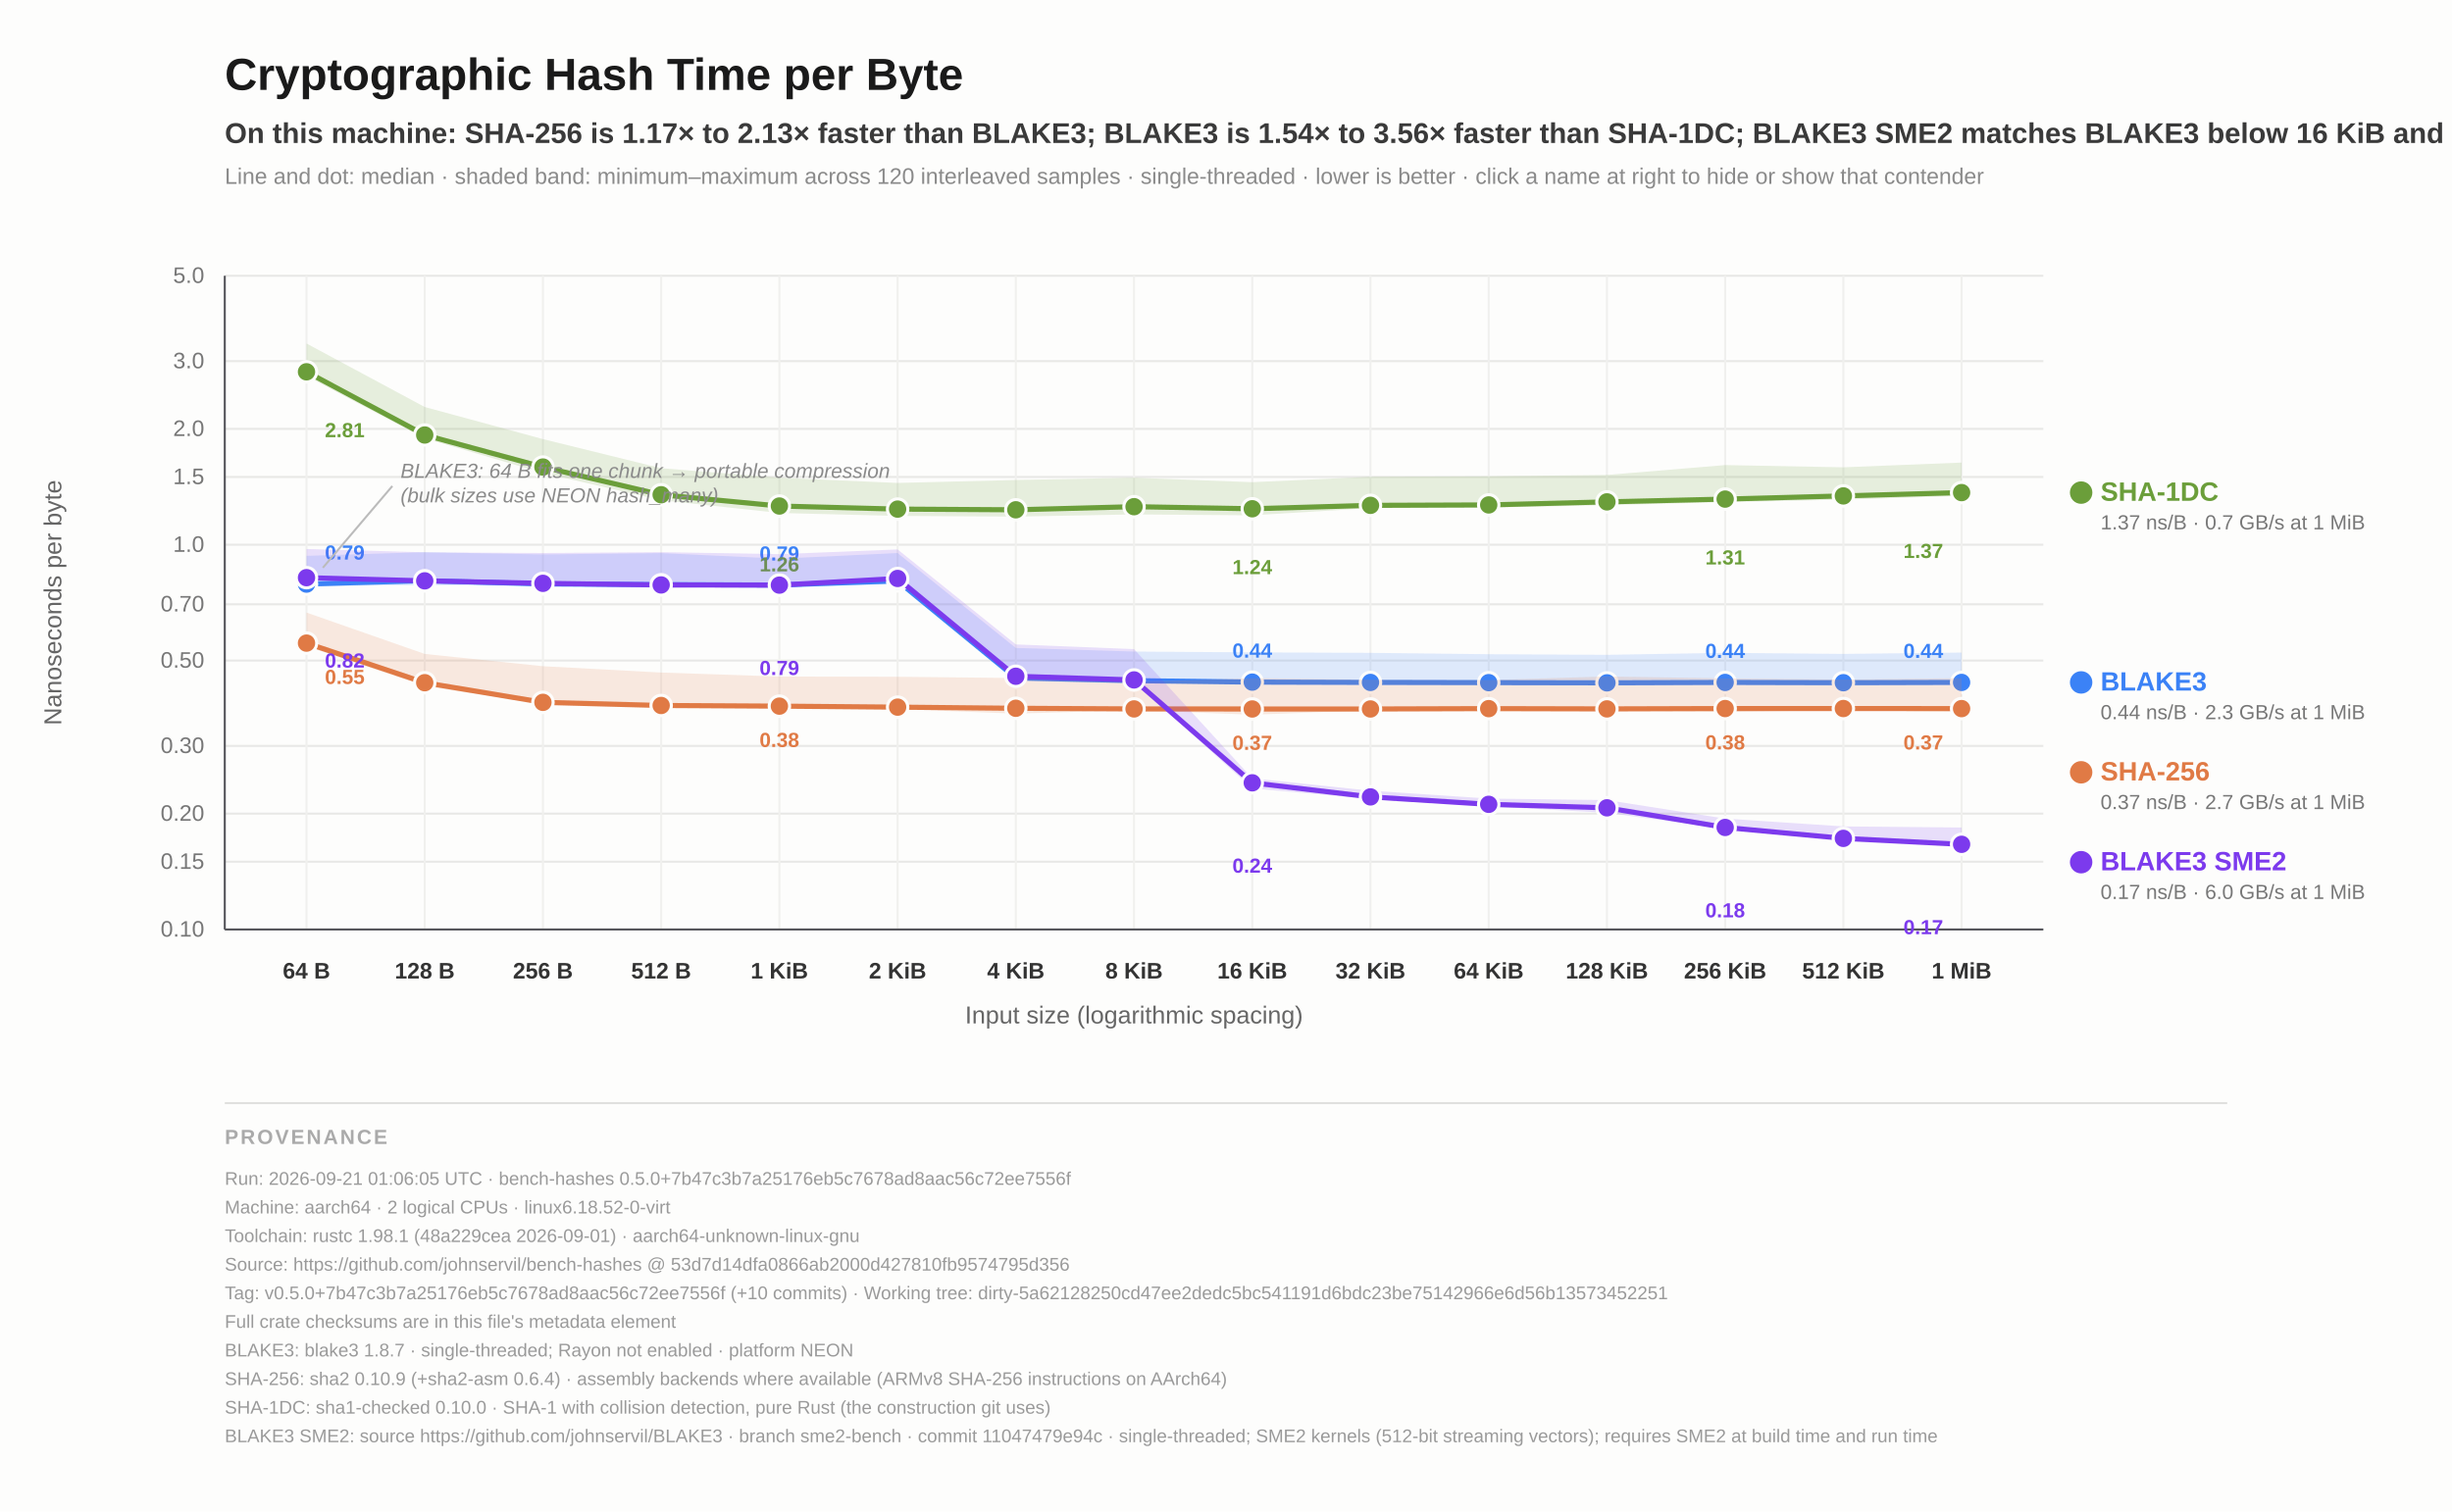
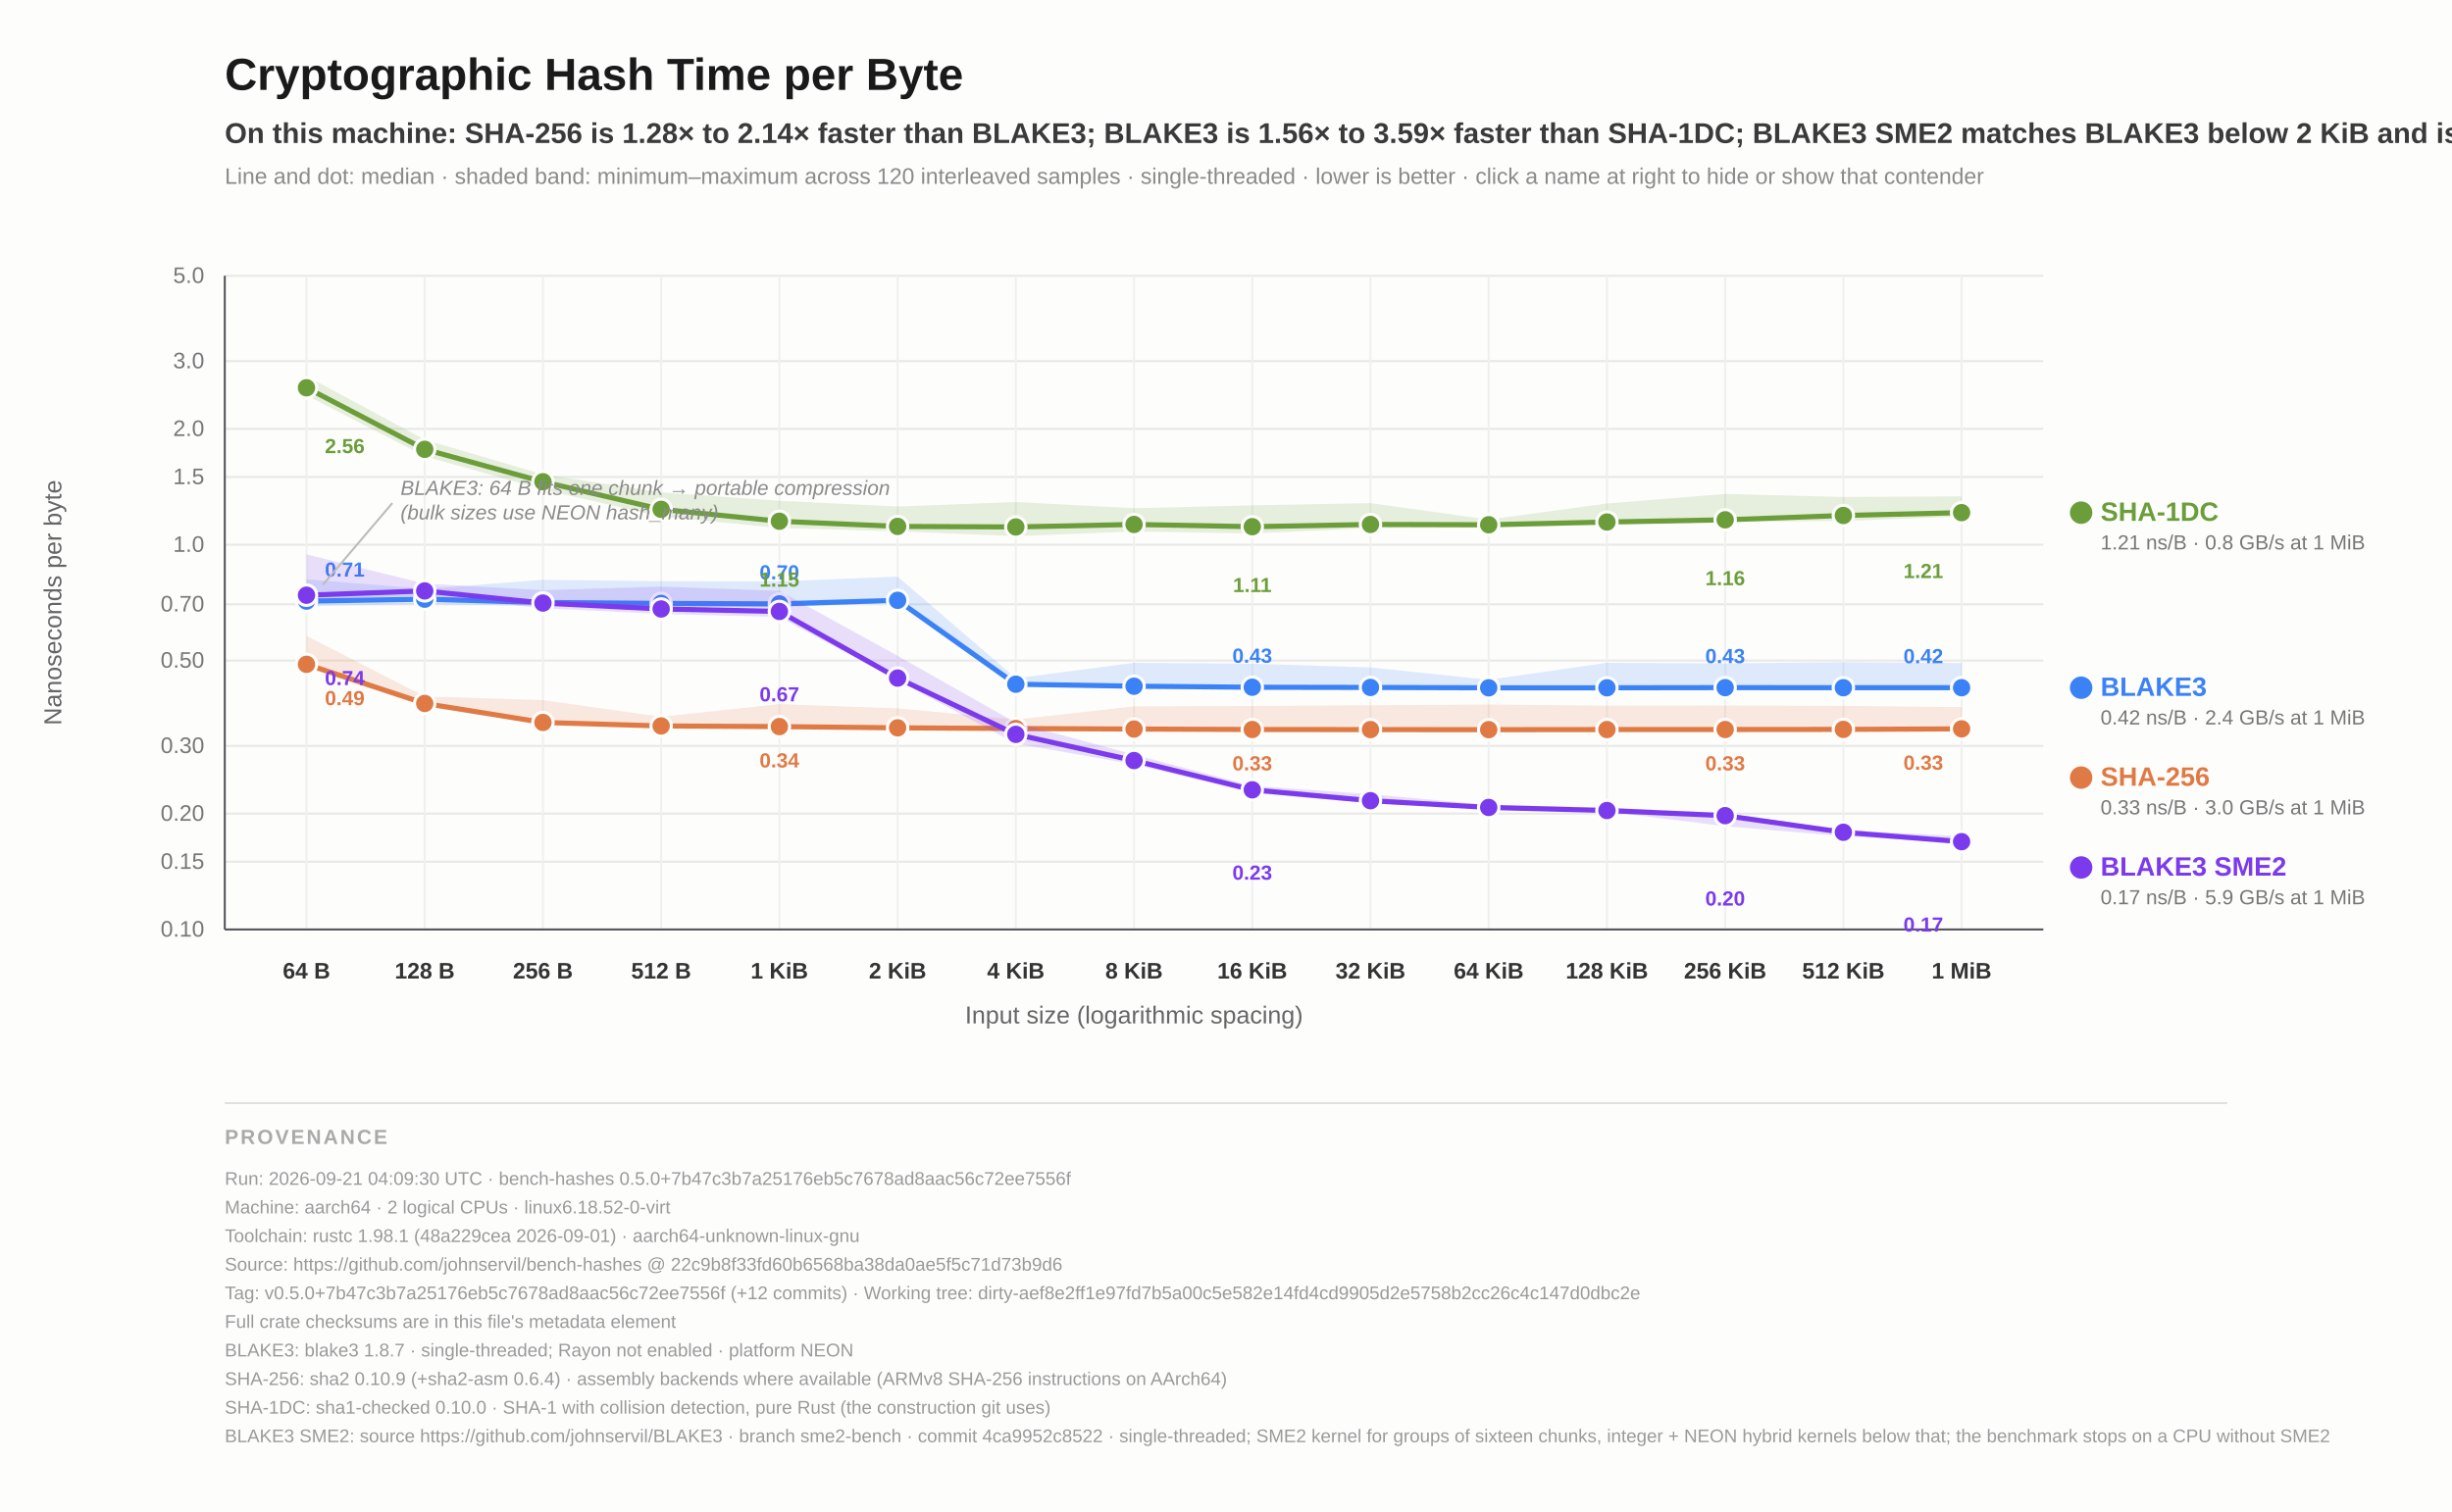
<svg xmlns="http://www.w3.org/2000/svg" viewBox="0 0 1200 740" width="1200" height="740">
  <rect width="1200" height="740" fill="#fdfdfc" />
  <style>
    text { font-family: -apple-system, "Segoe UI", "Helvetica Neue", Arial, sans-serif; }
    .title { font-size: 22px; font-weight: 700; fill: #1a1a1a; }
    .takeaway { font-size: 14px; font-weight: 600; fill: #3a3a3a; }
    .method { font-size: 11px; fill: #8a8a8a; }
    .axis-title { font-size: 12px; fill: #666666; }
    .tick-label { font-size: 11px; fill: #777777; }
    .size-label { font-size: 11px; font-weight: 600; fill: #333333; }
    .value-label { font-size: 10px; font-weight: 700; }
    .series-name { font-size: 13px; font-weight: 700; }
    .series-detail { font-size: 10px; fill: #777777; }
    .series-hint { font-size: 9px; fill: #b0b0b0; }
    .annotation { font-size: 10px; font-style: italic; fill: #8a8a8a; }
    .prov-head { font-size: 10px; font-weight: 700; fill: #aaaaaa; letter-spacing: 0.1em; }
    .prov { font-size: 9px; fill: #9a9a9a; }
    .grid { stroke: #e8e8e6; stroke-width: 1; }
    .grid-x { stroke: #f0f0ee; stroke-width: 1; }
    .axis { stroke: #55555a; stroke-width: 1; }
    .divider { stroke: #e0e0de; stroke-width: 1; }
    .series-label { cursor: pointer; transition: transform 0.3s ease; }
    .series-label:hover .series-name { text-decoration: underline; }
    .series-hint { display: none; }
    .marks { transition: opacity 0.3s ease; }
    .series[data-on="false"] .marks { opacity: 0; pointer-events: none; }
    .series[data-on="false"] .series-name { fill: #9a9a9a; }
    .series[data-on="false"] .series-detail { display: none; }
    .series[data-on="false"] .series-hint { display: inline; }
    .series[data-on="false"] .series-prov { display: none; }
    .series[data-on="false"] .series-swatch { fill: #fdfdfc; }
    .series-swatch { stroke-width: 2; transition: fill 0.3s ease; }
  </style>
  <text x="110" y="44" class="title">Cryptographic Hash Time per Byte</text>
-   <text id="takeaway" x="110" y="70" class="takeaway">On this machine: SHA-256 is 1.17× to 2.13× faster than BLAKE3; BLAKE3 is 1.54× to 3.56× faster than SHA-1DC; BLAKE3 SME2 matches BLAKE3 below 16 KiB and is up to 2.64× faster from there</text>
+   <text id="takeaway" x="110" y="70" class="takeaway">On this machine: SHA-256 is 1.28× to 2.14× faster than BLAKE3; BLAKE3 is 1.56× to 3.59× faster than SHA-1DC; BLAKE3 SME2 matches BLAKE3 below 2 KiB and is up to 2.51× faster from there</text>
  <text x="110" y="90" class="method">Line and dot: median · shaded band: minimum–maximum across 120 interleaved samples · single-threaded · lower is better · click a name at right to hide or show that contender</text>
  <g id="y-axis">
    <line x1="110.0" y1="455.00" x2="1000.0" y2="455.00" class="grid" />
    <text x="100.0" y="458.50" class="tick-label" text-anchor="end">0.10</text>
    <line x1="110.0" y1="421.83" x2="1000.0" y2="421.83" class="grid" />
    <text x="100.0" y="425.33" class="tick-label" text-anchor="end">0.15</text>
    <line x1="110.0" y1="398.30" x2="1000.0" y2="398.30" class="grid" />
    <text x="100.0" y="401.80" class="tick-label" text-anchor="end">0.20</text>
    <line x1="110.0" y1="365.13" x2="1000.0" y2="365.13" class="grid" />
    <text x="100.0" y="368.63" class="tick-label" text-anchor="end">0.30</text>
    <line x1="110.0" y1="323.35" x2="1000.0" y2="323.35" class="grid" />
    <text x="100.0" y="326.85" class="tick-label" text-anchor="end">0.50</text>
    <line x1="110.0" y1="295.83" x2="1000.0" y2="295.83" class="grid" />
    <text x="100.0" y="299.33" class="tick-label" text-anchor="end">0.70</text>
    <line x1="110.0" y1="266.65" x2="1000.0" y2="266.65" class="grid" />
    <text x="100.0" y="270.15" class="tick-label" text-anchor="end">1.0</text>
    <line x1="110.0" y1="233.48" x2="1000.0" y2="233.48" class="grid" />
    <text x="100.0" y="236.98" class="tick-label" text-anchor="end">1.5</text>
    <line x1="110.0" y1="209.95" x2="1000.0" y2="209.95" class="grid" />
    <text x="100.0" y="213.45" class="tick-label" text-anchor="end">2.0</text>
    <line x1="110.0" y1="176.79" x2="1000.0" y2="176.79" class="grid" />
    <text x="100.0" y="180.29" class="tick-label" text-anchor="end">3.0</text>
    <line x1="110.0" y1="135.00" x2="1000.0" y2="135.00" class="grid" />
    <text x="100.0" y="138.50" class="tick-label" text-anchor="end">5.0</text>
  </g>
  <text x="30" y="295.0" class="axis-title" text-anchor="middle" transform="rotate(-90 30 295.0)">Nanoseconds per byte</text>
  <line x1="150.00" y1="135.0" x2="150.00" y2="455.0" class="grid-x" />
  <text x="150.00" y="479.0" class="size-label" text-anchor="middle">64 B</text>
  <line x1="207.86" y1="135.0" x2="207.86" y2="455.0" class="grid-x" />
  <text x="207.86" y="479.0" class="size-label" text-anchor="middle">128 B</text>
  <line x1="265.71" y1="135.0" x2="265.71" y2="455.0" class="grid-x" />
  <text x="265.71" y="479.0" class="size-label" text-anchor="middle">256 B</text>
  <line x1="323.57" y1="135.0" x2="323.57" y2="455.0" class="grid-x" />
  <text x="323.57" y="479.0" class="size-label" text-anchor="middle">512 B</text>
  <line x1="381.43" y1="135.0" x2="381.43" y2="455.0" class="grid-x" />
  <text x="381.43" y="479.0" class="size-label" text-anchor="middle">1 KiB</text>
  <line x1="439.29" y1="135.0" x2="439.29" y2="455.0" class="grid-x" />
  <text x="439.29" y="479.0" class="size-label" text-anchor="middle">2 KiB</text>
  <line x1="497.14" y1="135.0" x2="497.14" y2="455.0" class="grid-x" />
  <text x="497.14" y="479.0" class="size-label" text-anchor="middle">4 KiB</text>
  <line x1="555.00" y1="135.0" x2="555.00" y2="455.0" class="grid-x" />
  <text x="555.00" y="479.0" class="size-label" text-anchor="middle">8 KiB</text>
  <line x1="612.86" y1="135.0" x2="612.86" y2="455.0" class="grid-x" />
  <text x="612.86" y="479.0" class="size-label" text-anchor="middle">16 KiB</text>
  <line x1="670.71" y1="135.0" x2="670.71" y2="455.0" class="grid-x" />
  <text x="670.71" y="479.0" class="size-label" text-anchor="middle">32 KiB</text>
  <line x1="728.57" y1="135.0" x2="728.57" y2="455.0" class="grid-x" />
  <text x="728.57" y="479.0" class="size-label" text-anchor="middle">64 KiB</text>
  <line x1="786.43" y1="135.0" x2="786.43" y2="455.0" class="grid-x" />
  <text x="786.43" y="479.0" class="size-label" text-anchor="middle">128 KiB</text>
  <line x1="844.29" y1="135.0" x2="844.29" y2="455.0" class="grid-x" />
  <text x="844.29" y="479.0" class="size-label" text-anchor="middle">256 KiB</text>
  <line x1="902.14" y1="135.0" x2="902.14" y2="455.0" class="grid-x" />
  <text x="902.14" y="479.0" class="size-label" text-anchor="middle">512 KiB</text>
  <line x1="960.00" y1="135.0" x2="960.00" y2="455.0" class="grid-x" />
  <text x="960.00" y="479.0" class="size-label" text-anchor="middle">1 MiB</text>
  <text x="555.0" y="501.0" class="axis-title" text-anchor="middle">Input size (logarithmic spacing)</text>
  <line x1="110.0" y1="135.0" x2="110.0" y2="455.0" class="axis" />
  <line x1="110.0" y1="455.0" x2="1000.0" y2="455.0" class="axis" />
  <g class="series" id="series-0" data-on="true">
    <g class="marks">
-       <path class="band" d="M 150.00 272.08 L 207.86 270.31 L 265.71 271.41 L 323.57 270.75 L 381.43 273.47 L 439.29 270.73 L 497.14 317.18 L 555.00 318.95 L 612.86 319.35 L 670.71 319.58 L 728.57 320.26 L 786.43 320.56 L 844.29 319.58 L 902.14 320.11 L 960.00 319.44 L 960.00 334.95 L 902.14 335.70 L 844.29 334.92 L 786.43 335.19 L 728.57 335.01 L 670.71 334.82 L 612.86 334.44 L 555.00 334.52 L 497.14 333.37 L 439.29 285.89 L 381.43 287.19 L 323.57 286.92 L 265.71 286.83 L 207.86 286.43 L 150.00 286.88 Z" fill="#3b82f6" fill-opacity="0.16" stroke="none" />
-       <path class="median" d="M 150.00 285.93 L 207.86 284.25 L 265.71 285.85 L 323.57 286.18 L 381.43 286.39 L 439.29 284.37 L 497.14 331.83 L 555.00 333.20 L 612.86 333.91 L 670.71 334.06 L 728.57 334.17 L 786.43 334.27 L 844.29 334.07 L 902.14 334.20 L 960.00 334.06" fill="none" stroke="#3b82f6" stroke-width="2.5" stroke-linejoin="round" stroke-linecap="round" />
-       <circle class="dot" data-size="0" cx="150.00" cy="285.93" r="5" fill="#3b82f6" stroke="#fdfdfc" stroke-width="1.5">
-         </circle>
-       <text class="value-label" data-size="0" data-offset="-12.0" x="159.00" y="273.93" fill="#3b82f6" text-anchor="start">0.79</text>
-       <circle class="dot" data-size="1" cx="207.86" cy="284.25" r="5" fill="#3b82f6" stroke="#fdfdfc" stroke-width="1.5">
-         </circle>
-       <circle class="dot" data-size="2" cx="265.71" cy="285.85" r="5" fill="#3b82f6" stroke="#fdfdfc" stroke-width="1.5">
-         </circle>
-       <circle class="dot" data-size="3" cx="323.57" cy="286.18" r="5" fill="#3b82f6" stroke="#fdfdfc" stroke-width="1.5">
-         </circle>
-       <circle class="dot" data-size="4" cx="381.43" cy="286.39" r="5" fill="#3b82f6" stroke="#fdfdfc" stroke-width="1.5">
-         </circle>
-       <text class="value-label" data-size="4" data-offset="-12.0" x="381.43" y="274.39" fill="#3b82f6" text-anchor="middle">0.79</text>
-       <circle class="dot" data-size="5" cx="439.29" cy="284.37" r="5" fill="#3b82f6" stroke="#fdfdfc" stroke-width="1.5">
-         </circle>
-       <circle class="dot" data-size="6" cx="497.14" cy="331.83" r="5" fill="#3b82f6" stroke="#fdfdfc" stroke-width="1.5">
-         </circle>
-       <circle class="dot" data-size="7" cx="555.00" cy="333.20" r="5" fill="#3b82f6" stroke="#fdfdfc" stroke-width="1.5">
-         </circle>
-       <circle class="dot" data-size="8" cx="612.86" cy="333.91" r="5" fill="#3b82f6" stroke="#fdfdfc" stroke-width="1.5">
-         </circle>
-       <text class="value-label" data-size="8" data-offset="-12.0" x="612.86" y="321.91" fill="#3b82f6" text-anchor="middle">0.44</text>
-       <circle class="dot" data-size="9" cx="670.71" cy="334.06" r="5" fill="#3b82f6" stroke="#fdfdfc" stroke-width="1.5">
-         </circle>
-       <circle class="dot" data-size="10" cx="728.57" cy="334.17" r="5" fill="#3b82f6" stroke="#fdfdfc" stroke-width="1.5">
-         </circle>
-       <circle class="dot" data-size="11" cx="786.43" cy="334.27" r="5" fill="#3b82f6" stroke="#fdfdfc" stroke-width="1.5">
-         </circle>
-       <circle class="dot" data-size="12" cx="844.29" cy="334.07" r="5" fill="#3b82f6" stroke="#fdfdfc" stroke-width="1.5">
-         </circle>
-       <text class="value-label" data-size="12" data-offset="-12.0" x="844.29" y="322.07" fill="#3b82f6" text-anchor="middle">0.44</text>
-       <circle class="dot" data-size="13" cx="902.14" cy="334.20" r="5" fill="#3b82f6" stroke="#fdfdfc" stroke-width="1.5">
-         </circle>
-       <circle class="dot" data-size="14" cx="960.00" cy="334.06" r="5" fill="#3b82f6" stroke="#fdfdfc" stroke-width="1.5">
-         </circle>
-       <text class="value-label" data-size="14" data-offset="-12.0" x="951.00" y="322.06" fill="#3b82f6" text-anchor="end">0.44</text>
-     </g>
-     <g class="series-label" transform="translate(0 334.06)">
+       <path class="band" d="M 150.00 283.54 L 207.86 288.27 L 265.71 283.84 L 323.57 284.52 L 381.43 284.64 L 439.29 282.26 L 497.14 332.04 L 555.00 324.47 L 612.86 324.92 L 670.71 326.75 L 728.57 332.77 L 786.43 324.46 L 844.29 324.76 L 902.14 324.15 L 960.00 324.59 L 960.00 337.28 L 902.14 337.22 L 844.29 337.24 L 786.43 337.25 L 728.57 337.27 L 670.71 337.19 L 612.86 337.07 L 555.00 336.65 L 497.14 335.63 L 439.29 294.94 L 381.43 297.19 L 323.57 296.96 L 265.71 296.57 L 207.86 295.71 L 150.00 296.67 Z" fill="#3b82f6" fill-opacity="0.16" stroke="none" />
+       <path class="median" d="M 150.00 294.27 L 207.86 293.31 L 265.71 294.92 L 323.57 295.38 L 381.43 295.62 L 439.29 293.87 L 497.14 334.94 L 555.00 335.91 L 612.86 336.42 L 670.71 336.52 L 728.57 336.70 L 786.43 336.69 L 844.29 336.61 L 902.14 336.65 L 960.00 336.65" fill="none" stroke="#3b82f6" stroke-width="2.5" stroke-linejoin="round" stroke-linecap="round" />
+       <circle class="dot" data-size="0" cx="150.00" cy="294.27" r="5" fill="#3b82f6" stroke="#fdfdfc" stroke-width="1.5">
+         </circle>
+       <text class="value-label" data-size="0" data-offset="-12.0" x="159.00" y="282.27" fill="#3b82f6" text-anchor="start">0.71</text>
+       <circle class="dot" data-size="1" cx="207.86" cy="293.31" r="5" fill="#3b82f6" stroke="#fdfdfc" stroke-width="1.5">
+         </circle>
+       <circle class="dot" data-size="2" cx="265.71" cy="294.92" r="5" fill="#3b82f6" stroke="#fdfdfc" stroke-width="1.5">
+         </circle>
+       <circle class="dot" data-size="3" cx="323.57" cy="295.38" r="5" fill="#3b82f6" stroke="#fdfdfc" stroke-width="1.5">
+         </circle>
+       <circle class="dot" data-size="4" cx="381.43" cy="295.62" r="5" fill="#3b82f6" stroke="#fdfdfc" stroke-width="1.5">
+         </circle>
+       <text class="value-label" data-size="4" data-offset="-12.0" x="381.43" y="283.62" fill="#3b82f6" text-anchor="middle">0.70</text>
+       <circle class="dot" data-size="5" cx="439.29" cy="293.87" r="5" fill="#3b82f6" stroke="#fdfdfc" stroke-width="1.5">
+         </circle>
+       <circle class="dot" data-size="6" cx="497.14" cy="334.94" r="5" fill="#3b82f6" stroke="#fdfdfc" stroke-width="1.5">
+         </circle>
+       <circle class="dot" data-size="7" cx="555.00" cy="335.91" r="5" fill="#3b82f6" stroke="#fdfdfc" stroke-width="1.5">
+         </circle>
+       <circle class="dot" data-size="8" cx="612.86" cy="336.42" r="5" fill="#3b82f6" stroke="#fdfdfc" stroke-width="1.5">
+         </circle>
+       <text class="value-label" data-size="8" data-offset="-12.0" x="612.86" y="324.42" fill="#3b82f6" text-anchor="middle">0.43</text>
+       <circle class="dot" data-size="9" cx="670.71" cy="336.52" r="5" fill="#3b82f6" stroke="#fdfdfc" stroke-width="1.5">
+         </circle>
+       <circle class="dot" data-size="10" cx="728.57" cy="336.70" r="5" fill="#3b82f6" stroke="#fdfdfc" stroke-width="1.5">
+         </circle>
+       <circle class="dot" data-size="11" cx="786.43" cy="336.69" r="5" fill="#3b82f6" stroke="#fdfdfc" stroke-width="1.5">
+         </circle>
+       <circle class="dot" data-size="12" cx="844.29" cy="336.61" r="5" fill="#3b82f6" stroke="#fdfdfc" stroke-width="1.5">
+         </circle>
+       <text class="value-label" data-size="12" data-offset="-12.0" x="844.29" y="324.61" fill="#3b82f6" text-anchor="middle">0.43</text>
+       <circle class="dot" data-size="13" cx="902.14" cy="336.65" r="5" fill="#3b82f6" stroke="#fdfdfc" stroke-width="1.5">
+         </circle>
+       <circle class="dot" data-size="14" cx="960.00" cy="336.65" r="5" fill="#3b82f6" stroke="#fdfdfc" stroke-width="1.5">
+         </circle>
+       <text class="value-label" data-size="14" data-offset="-12.0" x="951.00" y="324.65" fill="#3b82f6" text-anchor="end">0.42</text>
+     </g>
+     <g class="series-label" transform="translate(0 336.65)">
      <rect x="1010.0" y="-14" width="180.0" height="40" fill="transparent" />
      <circle class="series-swatch" cx="1018.5" cy="0" r="4.5" fill="#3b82f6" stroke="#3b82f6" />
      <text class="series-name" x="1028.0" y="4" fill="#3b82f6">BLAKE3</text>
-       <text class="series-detail" x="1028.0" y="18">0.44 ns/B · 2.3 GB/s at 1 MiB</text>
+       <text class="series-detail" x="1028.0" y="18">0.42 ns/B · 2.4 GB/s at 1 MiB</text>
      <text class="series-hint" x="1028.0" y="18">hidden · click to show</text>
    </g>
    <text class="prov series-prov" x="110.0" y="664.0">BLAKE3: blake3 1.8.7 · single-threaded; Rayon not enabled · platform NEON</text>
  </g>
  <g class="series" id="series-1" data-on="true">
    <g class="marks">
-       <path class="band" d="M 150.00 299.87 L 207.86 320.12 L 265.71 326.13 L 323.57 329.23 L 381.43 331.18 L 439.29 331.30 L 497.14 331.91 L 555.00 333.86 L 612.86 331.97 L 670.71 332.76 L 728.57 332.92 L 786.43 331.14 L 844.29 332.09 L 902.14 332.68 L 960.00 331.98 L 960.00 348.32 L 902.14 347.57 L 844.29 348.53 L 786.43 347.64 L 728.57 347.66 L 670.71 347.66 L 612.86 349.89 L 555.00 347.59 L 497.14 349.35 L 439.29 347.09 L 381.43 346.51 L 323.57 345.91 L 265.71 344.67 L 207.86 335.79 L 150.00 316.37 Z" fill="#e07a45" fill-opacity="0.16" stroke="none" />
-       <path class="median" d="M 150.00 314.82 L 207.86 334.20 L 265.71 343.82 L 323.57 345.35 L 381.43 345.67 L 439.29 346.16 L 497.14 346.72 L 555.00 347.03 L 612.86 347.06 L 670.71 347.06 L 728.57 346.89 L 786.43 347.02 L 844.29 346.85 L 902.14 346.84 L 960.00 346.88" fill="none" stroke="#e07a45" stroke-width="2.5" stroke-linejoin="round" stroke-linecap="round" />
-       <circle class="dot" data-size="0" cx="150.00" cy="314.82" r="5" fill="#e07a45" stroke="#fdfdfc" stroke-width="1.5">
-         </circle>
-       <text class="value-label" data-size="0" data-offset="20.0" x="159.00" y="334.82" fill="#e07a45" text-anchor="start">0.55</text>
-       <circle class="dot" data-size="1" cx="207.86" cy="334.20" r="5" fill="#e07a45" stroke="#fdfdfc" stroke-width="1.5">
-         </circle>
-       <circle class="dot" data-size="2" cx="265.71" cy="343.82" r="5" fill="#e07a45" stroke="#fdfdfc" stroke-width="1.5">
-         </circle>
-       <circle class="dot" data-size="3" cx="323.57" cy="345.35" r="5" fill="#e07a45" stroke="#fdfdfc" stroke-width="1.5">
-         </circle>
-       <circle class="dot" data-size="4" cx="381.43" cy="345.67" r="5" fill="#e07a45" stroke="#fdfdfc" stroke-width="1.5">
-         </circle>
-       <text class="value-label" data-size="4" data-offset="20.0" x="381.43" y="365.67" fill="#e07a45" text-anchor="middle">0.38</text>
-       <circle class="dot" data-size="5" cx="439.29" cy="346.16" r="5" fill="#e07a45" stroke="#fdfdfc" stroke-width="1.5">
-         </circle>
-       <circle class="dot" data-size="6" cx="497.14" cy="346.72" r="5" fill="#e07a45" stroke="#fdfdfc" stroke-width="1.5">
-         </circle>
-       <circle class="dot" data-size="7" cx="555.00" cy="347.03" r="5" fill="#e07a45" stroke="#fdfdfc" stroke-width="1.5">
-         </circle>
-       <circle class="dot" data-size="8" cx="612.86" cy="347.06" r="5" fill="#e07a45" stroke="#fdfdfc" stroke-width="1.5">
-         </circle>
-       <text class="value-label" data-size="8" data-offset="20.0" x="612.86" y="367.06" fill="#e07a45" text-anchor="middle">0.37</text>
-       <circle class="dot" data-size="9" cx="670.71" cy="347.06" r="5" fill="#e07a45" stroke="#fdfdfc" stroke-width="1.5">
-         </circle>
-       <circle class="dot" data-size="10" cx="728.57" cy="346.89" r="5" fill="#e07a45" stroke="#fdfdfc" stroke-width="1.5">
-         </circle>
-       <circle class="dot" data-size="11" cx="786.43" cy="347.02" r="5" fill="#e07a45" stroke="#fdfdfc" stroke-width="1.5">
-         </circle>
-       <circle class="dot" data-size="12" cx="844.29" cy="346.85" r="5" fill="#e07a45" stroke="#fdfdfc" stroke-width="1.5">
-         </circle>
-       <text class="value-label" data-size="12" data-offset="20.0" x="844.29" y="366.85" fill="#e07a45" text-anchor="middle">0.38</text>
-       <circle class="dot" data-size="13" cx="902.14" cy="346.84" r="5" fill="#e07a45" stroke="#fdfdfc" stroke-width="1.5">
-         </circle>
-       <circle class="dot" data-size="14" cx="960.00" cy="346.88" r="5" fill="#e07a45" stroke="#fdfdfc" stroke-width="1.5">
-         </circle>
-       <text class="value-label" data-size="14" data-offset="20.0" x="951.00" y="366.88" fill="#e07a45" text-anchor="end">0.37</text>
-     </g>
-     <g class="series-label" transform="translate(0 378.06)">
+       <path class="band" d="M 150.00 311.28 L 207.86 340.93 L 265.71 342.73 L 323.57 350.88 L 381.43 344.69 L 439.29 346.75 L 497.14 352.25 L 555.00 345.78 L 612.86 345.59 L 670.71 345.26 L 728.57 344.89 L 786.43 345.46 L 844.29 345.37 L 902.14 345.54 L 960.00 346.17 L 960.00 357.51 L 902.14 357.63 L 844.29 357.64 L 786.43 357.66 L 728.57 357.65 L 670.71 357.69 L 612.86 357.65 L 555.00 357.61 L 497.14 357.49 L 439.29 357.12 L 381.43 356.36 L 323.57 356.03 L 265.71 354.49 L 207.86 345.79 L 150.00 326.76 Z" fill="#e07a45" fill-opacity="0.16" stroke="none" />
+       <path class="median" d="M 150.00 325.20 L 207.86 344.36 L 265.71 353.66 L 323.57 355.37 L 381.43 355.69 L 439.29 356.29 L 497.14 356.63 L 555.00 356.88 L 612.86 357.11 L 670.71 357.15 L 728.57 357.19 L 786.43 357.13 L 844.29 357.11 L 902.14 357.06 L 960.00 356.79" fill="none" stroke="#e07a45" stroke-width="2.5" stroke-linejoin="round" stroke-linecap="round" />
+       <circle class="dot" data-size="0" cx="150.00" cy="325.20" r="5" fill="#e07a45" stroke="#fdfdfc" stroke-width="1.5">
+         </circle>
+       <text class="value-label" data-size="0" data-offset="20.0" x="159.00" y="345.20" fill="#e07a45" text-anchor="start">0.49</text>
+       <circle class="dot" data-size="1" cx="207.86" cy="344.36" r="5" fill="#e07a45" stroke="#fdfdfc" stroke-width="1.5">
+         </circle>
+       <circle class="dot" data-size="2" cx="265.71" cy="353.66" r="5" fill="#e07a45" stroke="#fdfdfc" stroke-width="1.5">
+         </circle>
+       <circle class="dot" data-size="3" cx="323.57" cy="355.37" r="5" fill="#e07a45" stroke="#fdfdfc" stroke-width="1.5">
+         </circle>
+       <circle class="dot" data-size="4" cx="381.43" cy="355.69" r="5" fill="#e07a45" stroke="#fdfdfc" stroke-width="1.5">
+         </circle>
+       <text class="value-label" data-size="4" data-offset="20.0" x="381.43" y="375.69" fill="#e07a45" text-anchor="middle">0.34</text>
+       <circle class="dot" data-size="5" cx="439.29" cy="356.29" r="5" fill="#e07a45" stroke="#fdfdfc" stroke-width="1.5">
+         </circle>
+       <circle class="dot" data-size="6" cx="497.14" cy="356.63" r="5" fill="#e07a45" stroke="#fdfdfc" stroke-width="1.5">
+         </circle>
+       <circle class="dot" data-size="7" cx="555.00" cy="356.88" r="5" fill="#e07a45" stroke="#fdfdfc" stroke-width="1.5">
+         </circle>
+       <circle class="dot" data-size="8" cx="612.86" cy="357.11" r="5" fill="#e07a45" stroke="#fdfdfc" stroke-width="1.5">
+         </circle>
+       <text class="value-label" data-size="8" data-offset="20.0" x="612.86" y="377.11" fill="#e07a45" text-anchor="middle">0.33</text>
+       <circle class="dot" data-size="9" cx="670.71" cy="357.15" r="5" fill="#e07a45" stroke="#fdfdfc" stroke-width="1.5">
+         </circle>
+       <circle class="dot" data-size="10" cx="728.57" cy="357.19" r="5" fill="#e07a45" stroke="#fdfdfc" stroke-width="1.5">
+         </circle>
+       <circle class="dot" data-size="11" cx="786.43" cy="357.13" r="5" fill="#e07a45" stroke="#fdfdfc" stroke-width="1.5">
+         </circle>
+       <circle class="dot" data-size="12" cx="844.29" cy="357.11" r="5" fill="#e07a45" stroke="#fdfdfc" stroke-width="1.5">
+         </circle>
+       <text class="value-label" data-size="12" data-offset="20.0" x="844.29" y="377.11" fill="#e07a45" text-anchor="middle">0.33</text>
+       <circle class="dot" data-size="13" cx="902.14" cy="357.06" r="5" fill="#e07a45" stroke="#fdfdfc" stroke-width="1.5">
+         </circle>
+       <circle class="dot" data-size="14" cx="960.00" cy="356.79" r="5" fill="#e07a45" stroke="#fdfdfc" stroke-width="1.5">
+         </circle>
+       <text class="value-label" data-size="14" data-offset="20.0" x="951.00" y="376.79" fill="#e07a45" text-anchor="end">0.33</text>
+     </g>
+     <g class="series-label" transform="translate(0 380.65)">
      <rect x="1010.0" y="-14" width="180.0" height="40" fill="transparent" />
      <circle class="series-swatch" cx="1018.5" cy="0" r="4.5" fill="#e07a45" stroke="#e07a45" />
      <text class="series-name" x="1028.0" y="4" fill="#e07a45">SHA-256</text>
-       <text class="series-detail" x="1028.0" y="18">0.37 ns/B · 2.7 GB/s at 1 MiB</text>
+       <text class="series-detail" x="1028.0" y="18">0.33 ns/B · 3.0 GB/s at 1 MiB</text>
      <text class="series-hint" x="1028.0" y="18">hidden · click to show</text>
    </g>
    <text class="prov series-prov" x="110.0" y="678.0">SHA-256: sha2 0.10.9 (+sha2-asm 0.6.4) · assembly backends where available (ARMv8 SHA-256 instructions on AArch64)</text>
  </g>
  <g class="series" id="series-2" data-on="true">
    <g class="marks">
-       <path class="band" d="M 150.00 168.15 L 207.86 199.24 L 265.71 214.95 L 323.57 229.20 L 381.43 233.86 L 439.29 236.41 L 497.14 234.97 L 555.00 233.86 L 612.86 236.04 L 670.71 233.40 L 728.57 233.15 L 786.43 232.49 L 844.29 227.67 L 902.14 228.76 L 960.00 226.44 L 960.00 242.72 L 902.14 244.61 L 844.29 245.77 L 786.43 247.28 L 728.57 248.51 L 670.71 248.69 L 612.86 252.27 L 555.00 251.81 L 497.14 252.90 L 439.29 252.56 L 381.43 251.11 L 323.57 244.87 L 265.71 231.50 L 207.86 214.60 L 150.00 184.09 Z" fill="#6b9e3a" fill-opacity="0.16" stroke="none" />
-       <path class="median" d="M 150.00 182.01 L 207.86 212.94 L 265.71 228.63 L 323.57 242.19 L 381.43 247.71 L 439.29 249.22 L 497.14 249.56 L 555.00 248.03 L 612.86 249.05 L 670.71 247.38 L 728.57 247.17 L 786.43 245.68 L 844.29 244.32 L 902.14 242.76 L 960.00 241.14" fill="none" stroke="#6b9e3a" stroke-width="2.5" stroke-linejoin="round" stroke-linecap="round" />
-       <circle class="dot" data-size="0" cx="150.00" cy="182.01" r="5" fill="#6b9e3a" stroke="#fdfdfc" stroke-width="1.5">
-         </circle>
-       <text class="value-label" data-size="0" data-offset="32.0" x="159.00" y="214.01" fill="#6b9e3a" text-anchor="start">2.81</text>
-       <circle class="dot" data-size="1" cx="207.86" cy="212.94" r="5" fill="#6b9e3a" stroke="#fdfdfc" stroke-width="1.5">
-         </circle>
-       <circle class="dot" data-size="2" cx="265.71" cy="228.63" r="5" fill="#6b9e3a" stroke="#fdfdfc" stroke-width="1.5">
-         </circle>
-       <circle class="dot" data-size="3" cx="323.57" cy="242.19" r="5" fill="#6b9e3a" stroke="#fdfdfc" stroke-width="1.5">
-         </circle>
-       <circle class="dot" data-size="4" cx="381.43" cy="247.71" r="5" fill="#6b9e3a" stroke="#fdfdfc" stroke-width="1.5">
-         </circle>
-       <text class="value-label" data-size="4" data-offset="32.0" x="381.43" y="279.71" fill="#6b9e3a" text-anchor="middle">1.26</text>
-       <circle class="dot" data-size="5" cx="439.29" cy="249.22" r="5" fill="#6b9e3a" stroke="#fdfdfc" stroke-width="1.5">
-         </circle>
-       <circle class="dot" data-size="6" cx="497.14" cy="249.56" r="5" fill="#6b9e3a" stroke="#fdfdfc" stroke-width="1.5">
-         </circle>
-       <circle class="dot" data-size="7" cx="555.00" cy="248.03" r="5" fill="#6b9e3a" stroke="#fdfdfc" stroke-width="1.5">
-         </circle>
-       <circle class="dot" data-size="8" cx="612.86" cy="249.05" r="5" fill="#6b9e3a" stroke="#fdfdfc" stroke-width="1.5">
-         </circle>
-       <text class="value-label" data-size="8" data-offset="32.0" x="612.86" y="281.05" fill="#6b9e3a" text-anchor="middle">1.24</text>
-       <circle class="dot" data-size="9" cx="670.71" cy="247.38" r="5" fill="#6b9e3a" stroke="#fdfdfc" stroke-width="1.5">
-         </circle>
-       <circle class="dot" data-size="10" cx="728.57" cy="247.17" r="5" fill="#6b9e3a" stroke="#fdfdfc" stroke-width="1.5">
-         </circle>
-       <circle class="dot" data-size="11" cx="786.43" cy="245.68" r="5" fill="#6b9e3a" stroke="#fdfdfc" stroke-width="1.5">
-         </circle>
-       <circle class="dot" data-size="12" cx="844.29" cy="244.32" r="5" fill="#6b9e3a" stroke="#fdfdfc" stroke-width="1.5">
-         </circle>
-       <text class="value-label" data-size="12" data-offset="32.0" x="844.29" y="276.32" fill="#6b9e3a" text-anchor="middle">1.31</text>
-       <circle class="dot" data-size="13" cx="902.14" cy="242.76" r="5" fill="#6b9e3a" stroke="#fdfdfc" stroke-width="1.5">
-         </circle>
-       <circle class="dot" data-size="14" cx="960.00" cy="241.14" r="5" fill="#6b9e3a" stroke="#fdfdfc" stroke-width="1.5">
-         </circle>
-       <text class="value-label" data-size="14" data-offset="32.0" x="951.00" y="273.14" fill="#6b9e3a" text-anchor="end">1.37</text>
-     </g>
-     <g class="series-label" transform="translate(0 241.14)">
+       <path class="band" d="M 150.00 184.06 L 207.86 215.26 L 265.71 232.23 L 323.57 241.04 L 381.43 245.15 L 439.29 247.95 L 497.14 245.76 L 555.00 248.78 L 612.86 247.37 L 670.71 246.29 L 728.57 254.36 L 786.43 246.46 L 844.29 241.80 L 902.14 243.29 L 960.00 243.00 L 960.00 252.85 L 902.14 254.99 L 844.29 255.52 L 786.43 256.81 L 728.57 258.30 L 670.71 258.51 L 612.86 261.13 L 555.00 260.16 L 497.14 262.46 L 439.29 260.07 L 381.43 258.47 L 323.57 252.82 L 265.71 239.65 L 207.86 223.33 L 150.00 193.51 Z" fill="#6b9e3a" fill-opacity="0.16" stroke="none" />
+       <path class="median" d="M 150.00 189.82 L 207.86 219.95 L 265.71 235.83 L 323.57 249.33 L 381.43 255.16 L 439.29 257.69 L 497.14 257.96 L 555.00 256.73 L 612.86 257.83 L 670.71 256.73 L 728.57 256.88 L 786.43 255.54 L 844.29 254.46 L 902.14 252.34 L 960.00 250.96" fill="none" stroke="#6b9e3a" stroke-width="2.5" stroke-linejoin="round" stroke-linecap="round" />
+       <circle class="dot" data-size="0" cx="150.00" cy="189.82" r="5" fill="#6b9e3a" stroke="#fdfdfc" stroke-width="1.5">
+         </circle>
+       <text class="value-label" data-size="0" data-offset="32.0" x="159.00" y="221.82" fill="#6b9e3a" text-anchor="start">2.56</text>
+       <circle class="dot" data-size="1" cx="207.86" cy="219.95" r="5" fill="#6b9e3a" stroke="#fdfdfc" stroke-width="1.5">
+         </circle>
+       <circle class="dot" data-size="2" cx="265.71" cy="235.83" r="5" fill="#6b9e3a" stroke="#fdfdfc" stroke-width="1.5">
+         </circle>
+       <circle class="dot" data-size="3" cx="323.57" cy="249.33" r="5" fill="#6b9e3a" stroke="#fdfdfc" stroke-width="1.5">
+         </circle>
+       <circle class="dot" data-size="4" cx="381.43" cy="255.16" r="5" fill="#6b9e3a" stroke="#fdfdfc" stroke-width="1.5">
+         </circle>
+       <text class="value-label" data-size="4" data-offset="32.0" x="381.43" y="287.16" fill="#6b9e3a" text-anchor="middle">1.15</text>
+       <circle class="dot" data-size="5" cx="439.29" cy="257.69" r="5" fill="#6b9e3a" stroke="#fdfdfc" stroke-width="1.5">
+         </circle>
+       <circle class="dot" data-size="6" cx="497.14" cy="257.96" r="5" fill="#6b9e3a" stroke="#fdfdfc" stroke-width="1.5">
+         </circle>
+       <circle class="dot" data-size="7" cx="555.00" cy="256.73" r="5" fill="#6b9e3a" stroke="#fdfdfc" stroke-width="1.5">
+         </circle>
+       <circle class="dot" data-size="8" cx="612.86" cy="257.83" r="5" fill="#6b9e3a" stroke="#fdfdfc" stroke-width="1.5">
+         </circle>
+       <text class="value-label" data-size="8" data-offset="32.0" x="612.86" y="289.83" fill="#6b9e3a" text-anchor="middle">1.11</text>
+       <circle class="dot" data-size="9" cx="670.71" cy="256.73" r="5" fill="#6b9e3a" stroke="#fdfdfc" stroke-width="1.5">
+         </circle>
+       <circle class="dot" data-size="10" cx="728.57" cy="256.88" r="5" fill="#6b9e3a" stroke="#fdfdfc" stroke-width="1.5">
+         </circle>
+       <circle class="dot" data-size="11" cx="786.43" cy="255.54" r="5" fill="#6b9e3a" stroke="#fdfdfc" stroke-width="1.5">
+         </circle>
+       <circle class="dot" data-size="12" cx="844.29" cy="254.46" r="5" fill="#6b9e3a" stroke="#fdfdfc" stroke-width="1.5">
+         </circle>
+       <text class="value-label" data-size="12" data-offset="32.0" x="844.29" y="286.46" fill="#6b9e3a" text-anchor="middle">1.16</text>
+       <circle class="dot" data-size="13" cx="902.14" cy="252.34" r="5" fill="#6b9e3a" stroke="#fdfdfc" stroke-width="1.5">
+         </circle>
+       <circle class="dot" data-size="14" cx="960.00" cy="250.96" r="5" fill="#6b9e3a" stroke="#fdfdfc" stroke-width="1.5">
+         </circle>
+       <text class="value-label" data-size="14" data-offset="32.0" x="951.00" y="282.96" fill="#6b9e3a" text-anchor="end">1.21</text>
+     </g>
+     <g class="series-label" transform="translate(0 250.96)">
      <rect x="1010.0" y="-14" width="180.0" height="40" fill="transparent" />
      <circle class="series-swatch" cx="1018.5" cy="0" r="4.5" fill="#6b9e3a" stroke="#6b9e3a" />
      <text class="series-name" x="1028.0" y="4" fill="#6b9e3a">SHA-1DC</text>
-       <text class="series-detail" x="1028.0" y="18">1.37 ns/B · 0.7 GB/s at 1 MiB</text>
+       <text class="series-detail" x="1028.0" y="18">1.21 ns/B · 0.8 GB/s at 1 MiB</text>
      <text class="series-hint" x="1028.0" y="18">hidden · click to show</text>
    </g>
    <text class="prov series-prov" x="110.0" y="692.0">SHA-1DC: sha1-checked 0.10.0 · SHA-1 with collision detection, pure Rust (the construction git uses)</text>
  </g>
  <g class="series" id="series-3" data-on="true">
    <g class="marks">
-       <path class="band" d="M 150.00 268.75 L 207.86 270.39 L 265.71 270.72 L 323.57 270.29 L 381.43 271.27 L 439.29 268.97 L 497.14 315.46 L 555.00 317.77 L 612.86 381.04 L 670.71 387.06 L 728.57 390.92 L 786.43 391.66 L 844.29 400.73 L 902.14 404.55 L 960.00 405.11 L 960.00 414.04 L 902.14 411.04 L 844.29 405.72 L 786.43 397.88 L 728.57 394.75 L 670.71 391.09 L 612.86 385.94 L 555.00 333.73 L 497.14 333.12 L 439.29 283.85 L 381.43 287.07 L 323.57 287.74 L 265.71 286.25 L 207.86 285.15 L 150.00 284.07 Z" fill="#7c3aed" fill-opacity="0.16" stroke="none" />
-       <path class="median" d="M 150.00 282.78 L 207.86 284.34 L 265.71 285.56 L 323.57 286.34 L 381.43 286.43 L 439.29 283.17 L 497.14 331.04 L 555.00 332.84 L 612.86 383.21 L 670.71 390.10 L 728.57 393.74 L 786.43 395.45 L 844.29 405.06 L 902.14 410.41 L 960.00 413.31" fill="none" stroke="#7c3aed" stroke-width="2.5" stroke-linejoin="round" stroke-linecap="round" />
-       <circle class="dot" data-size="0" cx="150.00" cy="282.78" r="5" fill="#7c3aed" stroke="#fdfdfc" stroke-width="1.5">
-         </circle>
-       <text class="value-label" data-size="0" data-offset="44.0" x="159.00" y="326.78" fill="#7c3aed" text-anchor="start">0.82</text>
-       <circle class="dot" data-size="1" cx="207.86" cy="284.34" r="5" fill="#7c3aed" stroke="#fdfdfc" stroke-width="1.5">
-         </circle>
-       <circle class="dot" data-size="2" cx="265.71" cy="285.56" r="5" fill="#7c3aed" stroke="#fdfdfc" stroke-width="1.5">
-         </circle>
-       <circle class="dot" data-size="3" cx="323.57" cy="286.34" r="5" fill="#7c3aed" stroke="#fdfdfc" stroke-width="1.5">
-         </circle>
-       <circle class="dot" data-size="4" cx="381.43" cy="286.43" r="5" fill="#7c3aed" stroke="#fdfdfc" stroke-width="1.5">
-         </circle>
-       <text class="value-label" data-size="4" data-offset="44.0" x="381.43" y="330.43" fill="#7c3aed" text-anchor="middle">0.79</text>
-       <circle class="dot" data-size="5" cx="439.29" cy="283.17" r="5" fill="#7c3aed" stroke="#fdfdfc" stroke-width="1.5">
-         </circle>
-       <circle class="dot" data-size="6" cx="497.14" cy="331.04" r="5" fill="#7c3aed" stroke="#fdfdfc" stroke-width="1.5">
-         </circle>
-       <circle class="dot" data-size="7" cx="555.00" cy="332.84" r="5" fill="#7c3aed" stroke="#fdfdfc" stroke-width="1.5">
-         </circle>
-       <circle class="dot" data-size="8" cx="612.86" cy="383.21" r="5" fill="#7c3aed" stroke="#fdfdfc" stroke-width="1.5">
-         </circle>
-       <text class="value-label" data-size="8" data-offset="44.0" x="612.86" y="427.21" fill="#7c3aed" text-anchor="middle">0.24</text>
-       <circle class="dot" data-size="9" cx="670.71" cy="390.10" r="5" fill="#7c3aed" stroke="#fdfdfc" stroke-width="1.5">
-         </circle>
-       <circle class="dot" data-size="10" cx="728.57" cy="393.74" r="5" fill="#7c3aed" stroke="#fdfdfc" stroke-width="1.5">
-         </circle>
-       <circle class="dot" data-size="11" cx="786.43" cy="395.45" r="5" fill="#7c3aed" stroke="#fdfdfc" stroke-width="1.5">
-         </circle>
-       <circle class="dot" data-size="12" cx="844.29" cy="405.06" r="5" fill="#7c3aed" stroke="#fdfdfc" stroke-width="1.5">
-         </circle>
-       <text class="value-label" data-size="12" data-offset="44.0" x="844.29" y="449.06" fill="#7c3aed" text-anchor="middle">0.18</text>
-       <circle class="dot" data-size="13" cx="902.14" cy="410.41" r="5" fill="#7c3aed" stroke="#fdfdfc" stroke-width="1.5">
-         </circle>
-       <circle class="dot" data-size="14" cx="960.00" cy="413.31" r="5" fill="#7c3aed" stroke="#fdfdfc" stroke-width="1.5">
-         </circle>
-       <text class="value-label" data-size="14" data-offset="44.0" x="951.00" y="457.31" fill="#7c3aed" text-anchor="end">0.17</text>
-     </g>
-     <g class="series-label" transform="translate(0 422.06)">
+       <path class="band" d="M 150.00 271.40 L 207.86 285.73 L 265.71 288.89 L 323.57 287.16 L 381.43 289.20 L 439.29 321.04 L 497.14 353.80 L 555.00 369.38 L 612.86 384.71 L 670.71 388.77 L 728.57 394.02 L 786.43 395.33 L 844.29 398.12 L 902.14 406.40 L 960.00 409.35 L 960.00 412.57 L 902.14 409.34 L 844.29 404.43 L 786.43 397.30 L 728.57 395.72 L 670.71 393.17 L 612.86 388.15 L 555.00 374.18 L 497.14 364.00 L 439.29 333.05 L 381.43 302.01 L 323.57 300.57 L 265.71 297.74 L 207.86 291.69 L 150.00 293.47 Z" fill="#7c3aed" fill-opacity="0.16" stroke="none" />
+       <path class="median" d="M 150.00 291.37 L 207.86 289.27 L 265.71 295.21 L 323.57 298.11 L 381.43 299.32 L 439.29 331.92 L 497.14 359.48 L 555.00 372.31 L 612.86 386.63 L 670.71 391.96 L 728.57 395.26 L 786.43 396.77 L 844.29 399.28 L 902.14 407.42 L 960.00 412.02" fill="none" stroke="#7c3aed" stroke-width="2.5" stroke-linejoin="round" stroke-linecap="round" />
+       <circle class="dot" data-size="0" cx="150.00" cy="291.37" r="5" fill="#7c3aed" stroke="#fdfdfc" stroke-width="1.5">
+         </circle>
+       <text class="value-label" data-size="0" data-offset="44.0" x="159.00" y="335.37" fill="#7c3aed" text-anchor="start">0.74</text>
+       <circle class="dot" data-size="1" cx="207.86" cy="289.27" r="5" fill="#7c3aed" stroke="#fdfdfc" stroke-width="1.5">
+         </circle>
+       <circle class="dot" data-size="2" cx="265.71" cy="295.21" r="5" fill="#7c3aed" stroke="#fdfdfc" stroke-width="1.5">
+         </circle>
+       <circle class="dot" data-size="3" cx="323.57" cy="298.11" r="5" fill="#7c3aed" stroke="#fdfdfc" stroke-width="1.5">
+         </circle>
+       <circle class="dot" data-size="4" cx="381.43" cy="299.32" r="5" fill="#7c3aed" stroke="#fdfdfc" stroke-width="1.5">
+         </circle>
+       <text class="value-label" data-size="4" data-offset="44.0" x="381.43" y="343.32" fill="#7c3aed" text-anchor="middle">0.67</text>
+       <circle class="dot" data-size="5" cx="439.29" cy="331.92" r="5" fill="#7c3aed" stroke="#fdfdfc" stroke-width="1.5">
+         </circle>
+       <circle class="dot" data-size="6" cx="497.14" cy="359.48" r="5" fill="#7c3aed" stroke="#fdfdfc" stroke-width="1.5">
+         </circle>
+       <circle class="dot" data-size="7" cx="555.00" cy="372.31" r="5" fill="#7c3aed" stroke="#fdfdfc" stroke-width="1.5">
+         </circle>
+       <circle class="dot" data-size="8" cx="612.86" cy="386.63" r="5" fill="#7c3aed" stroke="#fdfdfc" stroke-width="1.5">
+         </circle>
+       <text class="value-label" data-size="8" data-offset="44.0" x="612.86" y="430.63" fill="#7c3aed" text-anchor="middle">0.23</text>
+       <circle class="dot" data-size="9" cx="670.71" cy="391.96" r="5" fill="#7c3aed" stroke="#fdfdfc" stroke-width="1.5">
+         </circle>
+       <circle class="dot" data-size="10" cx="728.57" cy="395.26" r="5" fill="#7c3aed" stroke="#fdfdfc" stroke-width="1.5">
+         </circle>
+       <circle class="dot" data-size="11" cx="786.43" cy="396.77" r="5" fill="#7c3aed" stroke="#fdfdfc" stroke-width="1.5">
+         </circle>
+       <circle class="dot" data-size="12" cx="844.29" cy="399.28" r="5" fill="#7c3aed" stroke="#fdfdfc" stroke-width="1.5">
+         </circle>
+       <text class="value-label" data-size="12" data-offset="44.0" x="844.29" y="443.28" fill="#7c3aed" text-anchor="middle">0.20</text>
+       <circle class="dot" data-size="13" cx="902.14" cy="407.42" r="5" fill="#7c3aed" stroke="#fdfdfc" stroke-width="1.5">
+         </circle>
+       <circle class="dot" data-size="14" cx="960.00" cy="412.02" r="5" fill="#7c3aed" stroke="#fdfdfc" stroke-width="1.5">
+         </circle>
+       <text class="value-label" data-size="14" data-offset="44.0" x="951.00" y="456.02" fill="#7c3aed" text-anchor="end">0.17</text>
+     </g>
+     <g class="series-label" transform="translate(0 424.65)">
      <rect x="1010.0" y="-14" width="180.0" height="40" fill="transparent" />
      <circle class="series-swatch" cx="1018.5" cy="0" r="4.5" fill="#7c3aed" stroke="#7c3aed" />
      <text class="series-name" x="1028.0" y="4" fill="#7c3aed">BLAKE3 SME2</text>
-       <text class="series-detail" x="1028.0" y="18">0.17 ns/B · 6.0 GB/s at 1 MiB</text>
+       <text class="series-detail" x="1028.0" y="18">0.17 ns/B · 5.9 GB/s at 1 MiB</text>
      <text class="series-hint" x="1028.0" y="18">hidden · click to show</text>
    </g>
-     <text class="prov series-prov" x="110.0" y="706.0">BLAKE3 SME2: source https://github.com/johnservil/BLAKE3 · branch sme2-bench · commit 11047479e94c · single-threaded; SME2 kernels (512-bit streaming vectors); requires SME2 at build time and run time</text>
-   </g>
-   <g id="elbow" transform="translate(150.00 285.93)">
+     <text class="prov series-prov" x="110.0" y="706.0">BLAKE3 SME2: source https://github.com/johnservil/BLAKE3 · branch sme2-bench · commit 4ca9952c8522 · single-threaded; SME2 kernel for groups of sixteen chunks, integer + NEON hybrid kernels below that; the benchmark stops on a CPU without SME2</text>
+   </g>
+   <g id="elbow" transform="translate(150.00 294.27)">
    <line x1="8" y1="-8" x2="42" y2="-48" stroke="#bbbbbb" stroke-width="1" />
    <text x="46" y="-52" class="annotation">BLAKE3: 64 B fits one chunk → portable compression</text>
    <text x="46" y="-40" class="annotation">(bulk sizes use NEON hash_many)</text>
  </g>
  <line x1="110.0" y1="540.0" x2="1090.0" y2="540.0" class="divider" />
  <text x="110.0" y="560.0" class="prov-head">PROVENANCE</text>
-   <text class="prov" x="110.0" y="580.0">Run: 2026-09-21 01:06:05 UTC · bench-hashes 0.5.0+7b47c3b7a25176eb5c7678ad8aac56c72ee7556f</text>
+   <text class="prov" x="110.0" y="580.0">Run: 2026-09-21 04:09:30 UTC · bench-hashes 0.5.0+7b47c3b7a25176eb5c7678ad8aac56c72ee7556f</text>
  <text class="prov" x="110.0" y="594.0">Machine: aarch64 · 2 logical CPUs · linux6.18.52-0-virt</text>
  <text class="prov" x="110.0" y="608.0">Toolchain: rustc 1.98.1 (48a229cea 2026-09-01) · aarch64-unknown-linux-gnu</text>
-   <text class="prov" x="110.0" y="622.0">Source: https://github.com/johnservil/bench-hashes @ 53d7d14dfa0866ab2000d427810fb9574795d356</text>
-   <text class="prov" x="110.0" y="636.0">Tag: v0.5.0+7b47c3b7a25176eb5c7678ad8aac56c72ee7556f (+10 commits) · Working tree: dirty-5a62128250cd47ee2dedc5bc541191d6bdc23be75142966e6d56b13573452251</text>
+   <text class="prov" x="110.0" y="622.0">Source: https://github.com/johnservil/bench-hashes @ 22c9b8f33fd60b6568ba38da0ae5f5c71d73b9d6</text>
+   <text class="prov" x="110.0" y="636.0">Tag: v0.5.0+7b47c3b7a25176eb5c7678ad8aac56c72ee7556f (+12 commits) · Working tree: dirty-aef8e2ff1e97fd7b5a00c5e582e14fd4cd9905d2e5758b2cc26c4c147d0dbc2e</text>
  <text class="prov" x="110.0" y="650.0">Full crate checksums are in this file's metadata element</text>
</svg>
